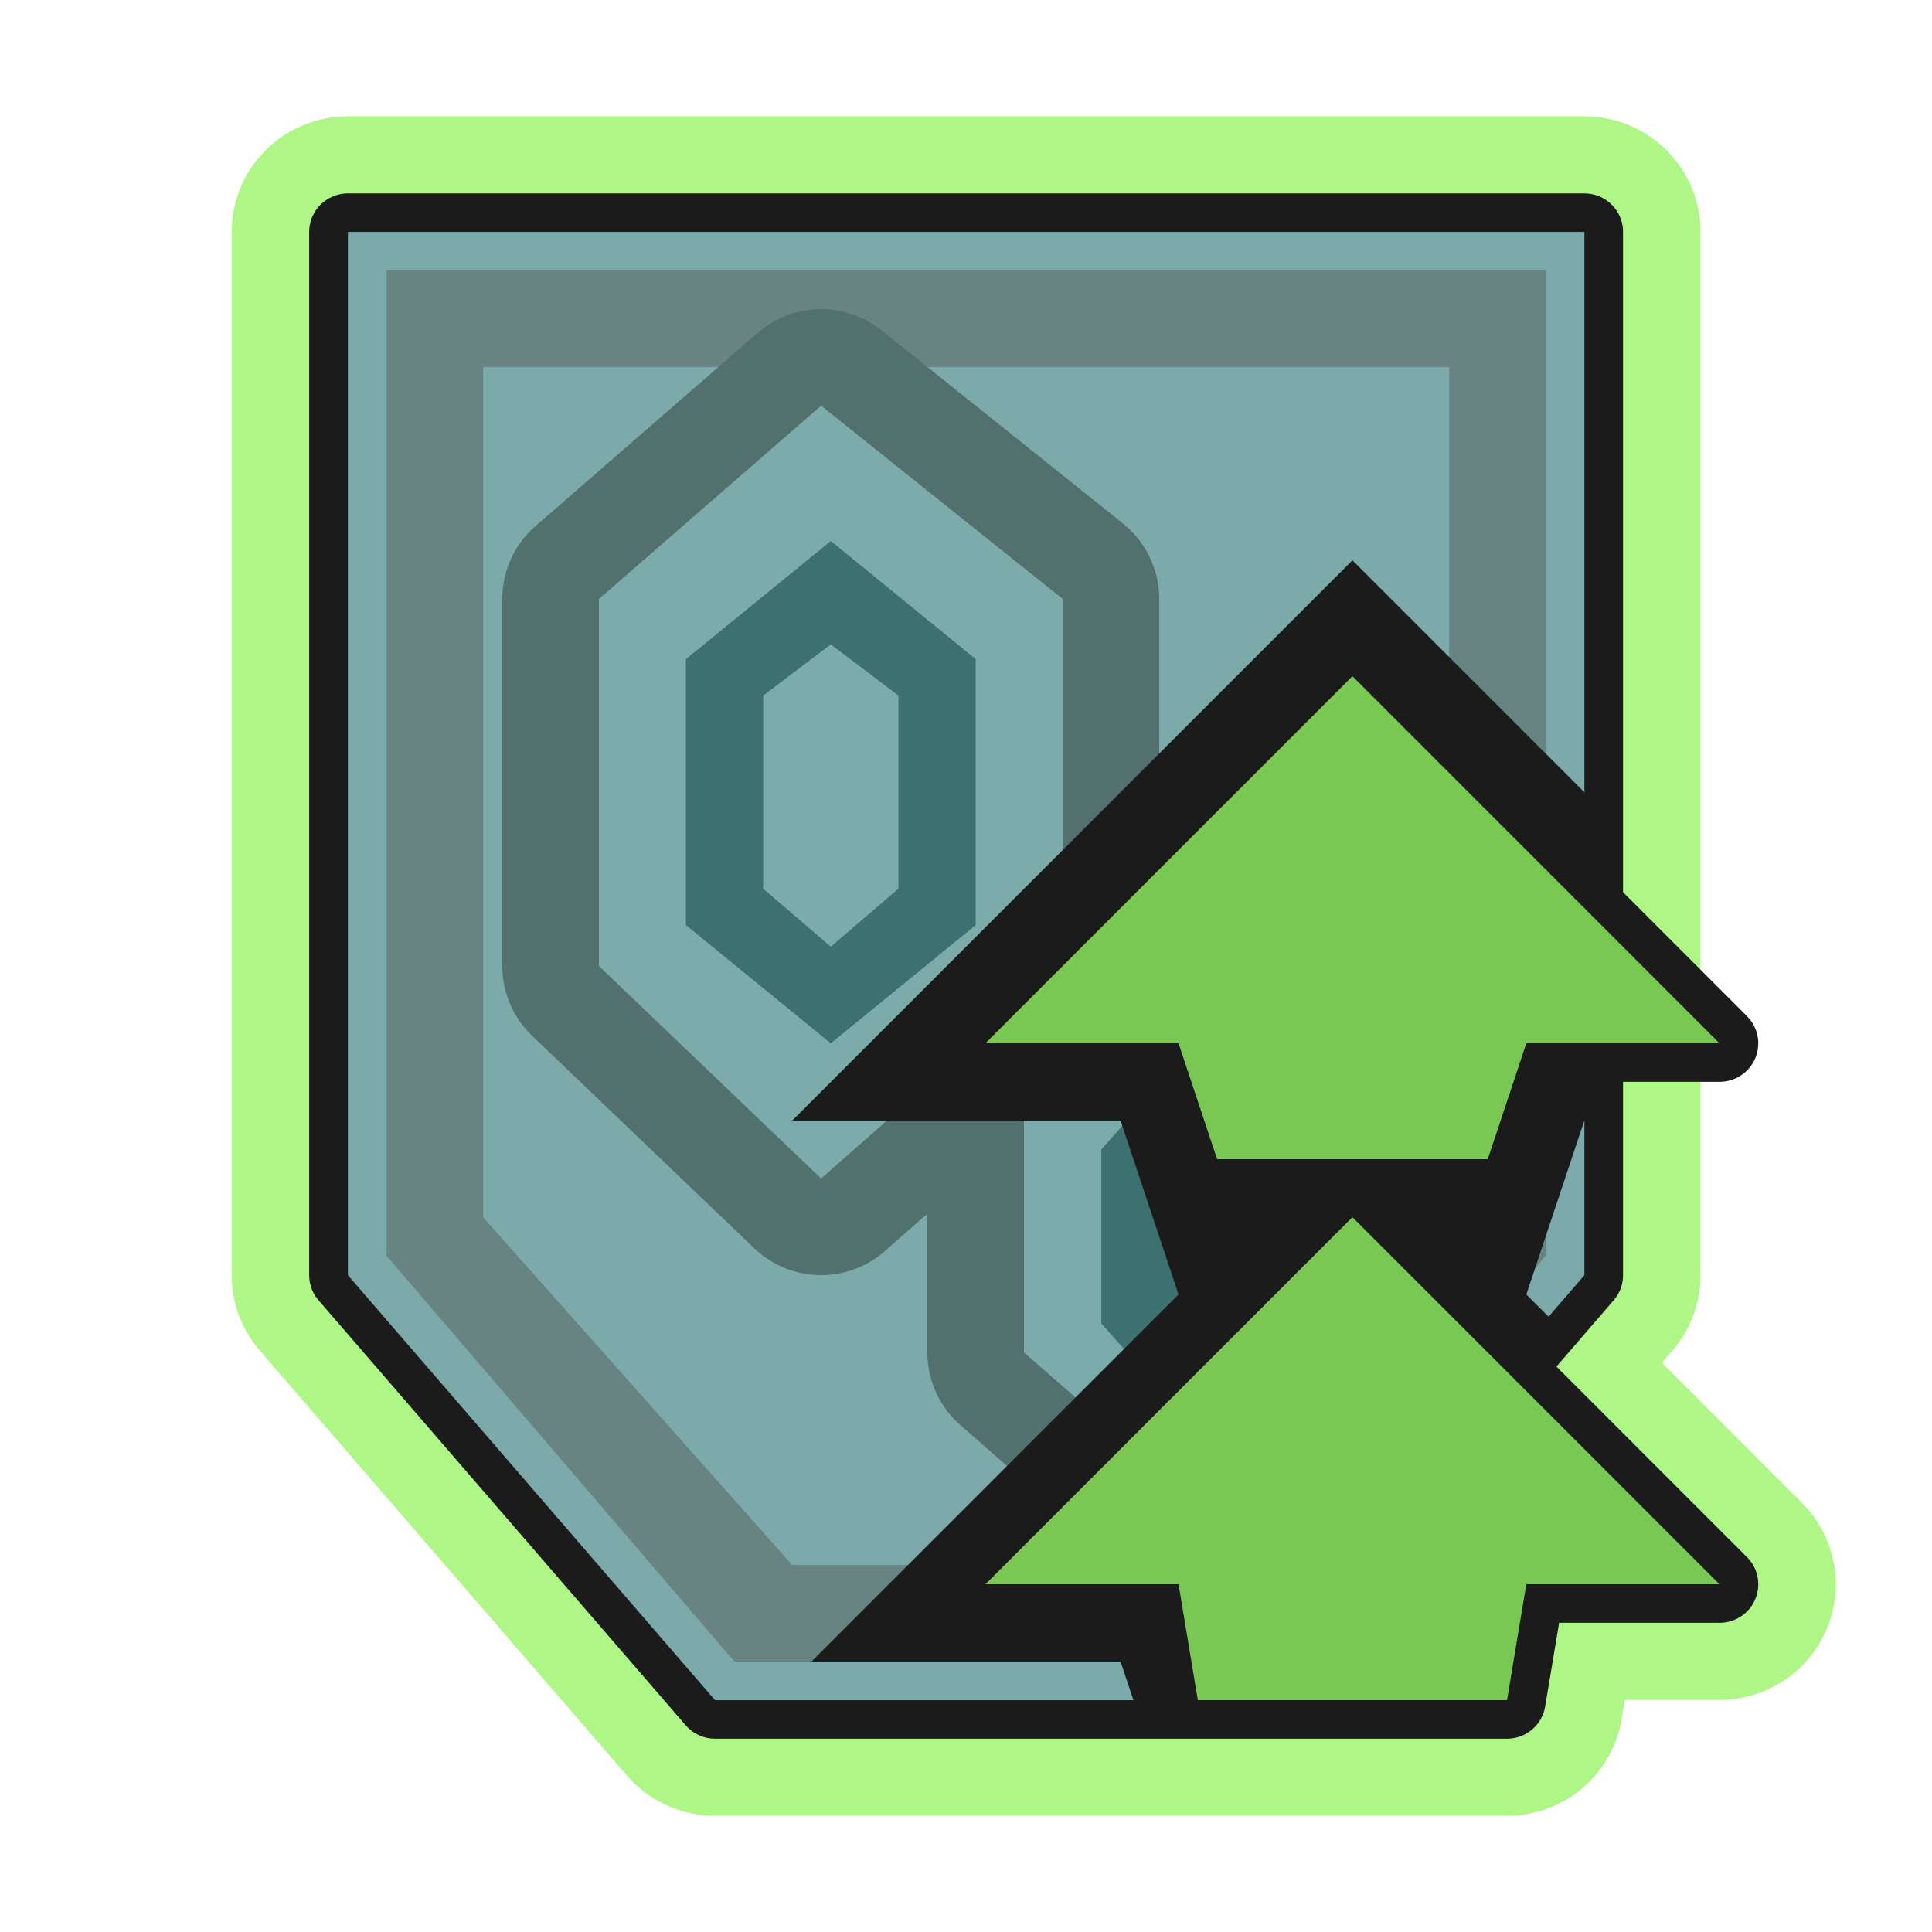
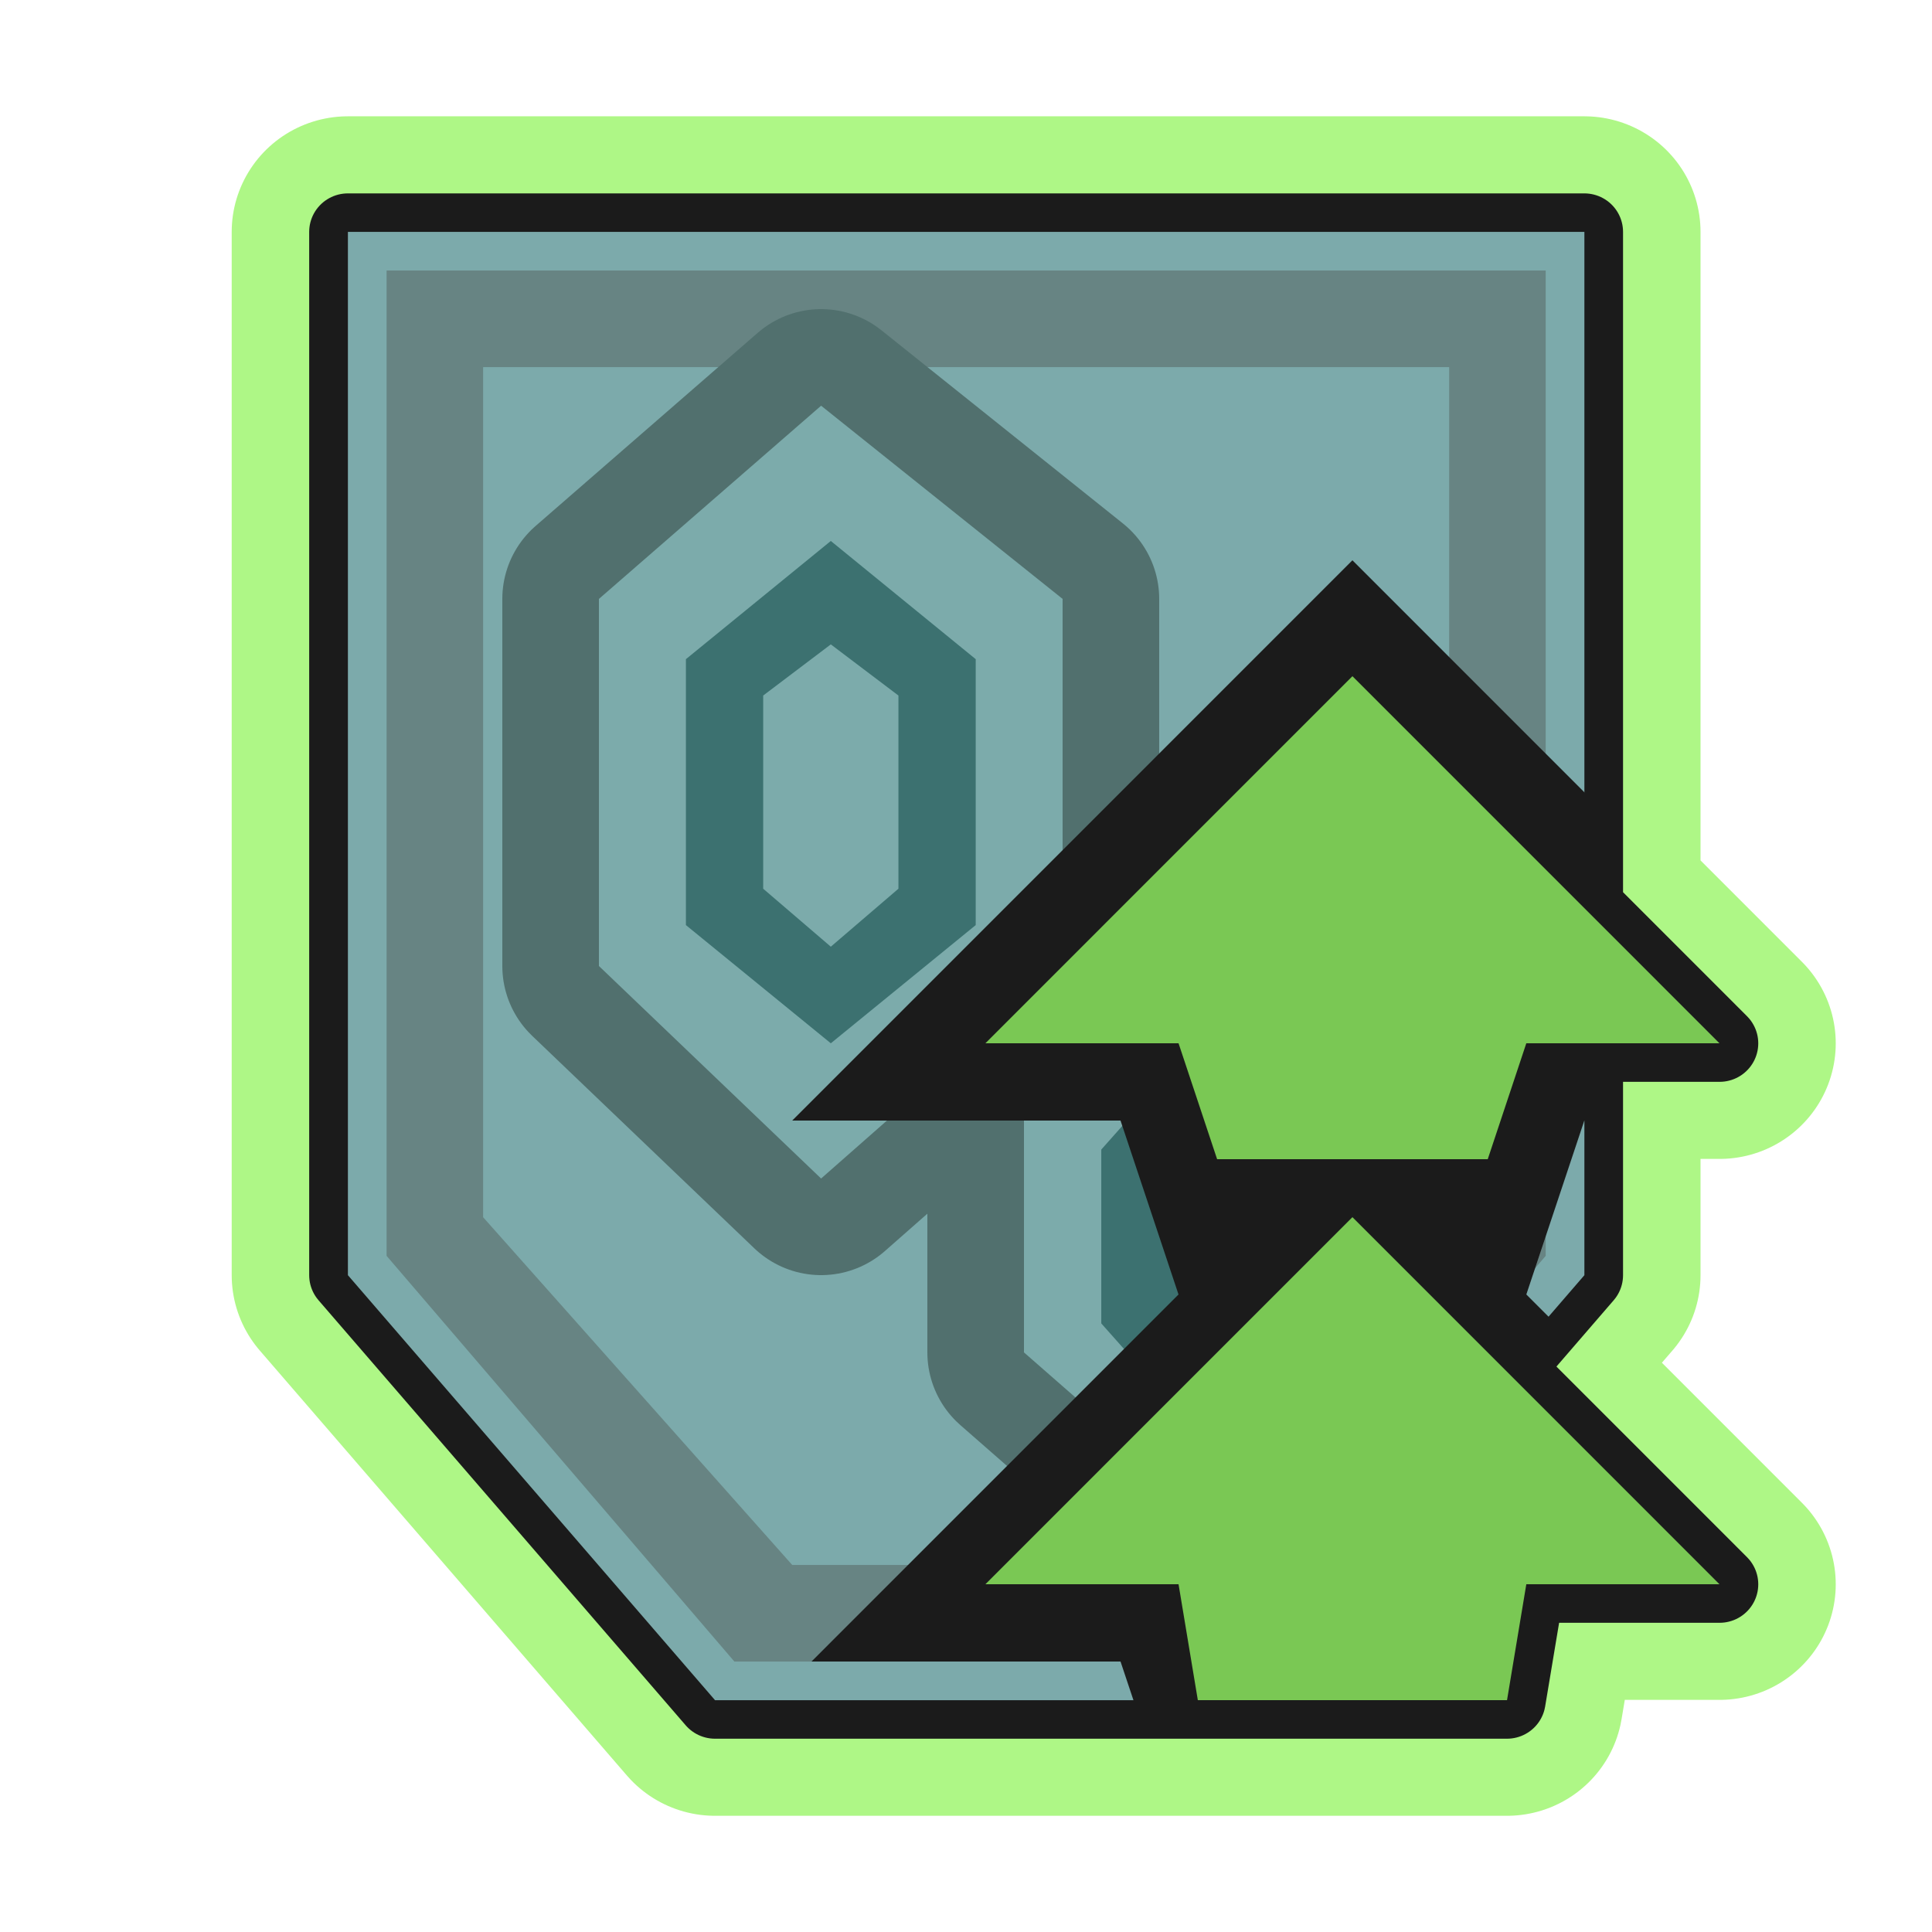
<svg xmlns="http://www.w3.org/2000/svg" width="100%" height="100%" viewBox="0 0 100 100" version="1.1" xml:space="preserve" style="fill-rule:evenodd;clip-rule:evenodd;stroke-linecap:square;stroke-linejoin:round;stroke-miterlimit:1.5;">
  <g transform="matrix(1,0,0,1,-3500,-900)">
    <g id="Ice_Resistance_Up_L" transform="matrix(1,0,0,1,-400,-200)">
      <g id="glow" transform="matrix(1.03226,0,0,1.02703,491.935,379.73)">
-         <path d="M3377.12,787L3337.41,787L3319,765.579L3319,713L3381,713L3381,765.579L3376.96,770.281L3387.78,781.158L3378.09,781.158L3377.12,787Z" style="fill:none;stroke:rgb(174,247,134);stroke-width:11.65px;" />
-         <path d="M3377.12,787L3337.41,787L3319,765.579L3319,713L3381,713L3381,765.579L3376.96,770.281L3387.78,781.158L3378.09,781.158L3377.12,787Z" style="fill:rgb(174,247,134);" />
+         <path d="M3381,753.895L3381,765.579L3376.96,770.281L3387.78,781.158L3378.09,781.158L3377.12,787L3337.41,787L3319,765.579L3319,713L3381,713L3381,747.079L3387.78,753.895L3381,753.895Z" style="fill:none;stroke:rgb(174,247,134);stroke-width:11.65px;" />
+         <path d="M3381,753.895L3381,765.579L3376.96,770.281L3387.78,781.158L3378.09,781.158L3377.12,787L3337.41,787L3319,765.579L3319,713L3381,713L3381,747.079L3387.78,753.895L3381,753.895Z" style="fill:rgb(174,247,134);" />
      </g>
      <g id="shadow" transform="matrix(1.03226,0,0,1.02703,491.935,379.73)">
        <path d="M3377.12,787L3337.41,787L3319,765.579L3319,713L3381,713L3381,747.079L3387.78,753.895L3381,753.895L3381,765.579L3376.96,770.281L3387.78,781.158L3378.09,781.158L3377.12,787Z" style="fill:none;stroke:rgb(27,27,27);stroke-width:3.88px;" />
        <path d="M3377.12,787L3337.41,787L3319,765.579L3319,713L3381,713L3381,747.079L3387.78,753.895L3381,753.895L3381,765.579L3376.96,770.281L3387.78,781.158L3378.09,781.158L3377.12,787Z" style="fill:rgb(27,27,27);" />
      </g>
      <g transform="matrix(1.03226,0,0,1.02703,-127.419,-31.0811)">
        <g id="color_03" transform="matrix(1,0,0,1,600,400)">
          <path d="M3319,765.579L3319,713L3381,713L3381,765.579L3362.59,787L3337.41,787L3319,765.579Z" style="fill:rgb(124,170,171);" />
        </g>
        <g id="color_02" transform="matrix(1,0,0,1,600,396)">
          <path d="M3320.94,768.605L3320.94,718.947L3379.06,718.947L3379.06,768.605L3361.62,789.053L3338.38,789.053L3320.94,768.605Z" style="fill:rgb(103,132,131);" />
        </g>
        <g id="color_01" transform="matrix(1,0,0,1,600,396)">
          <path d="M3325.78,766.658L3325.78,723.816L3374.22,723.816L3374.22,766.658L3358.72,784.184L3341.28,784.184L3325.78,766.658Z" style="fill:rgb(124,170,171);" />
        </g>
      </g>
      <g id="Iceblight">
        <g id="color_031" transform="matrix(1,0,0,1,1602,402)">
          <path d="M2340.5,719L2353,729L2353,748L2340.5,759L2329,748L2329,729L2340.5,719ZM2359,749L2367,756L2367,768L2359,775L2351,768L2351,756L2359,749Z" style="fill:rgb(81,112,110);stroke:rgb(81,112,110);stroke-width:10px;stroke-linecap:round;stroke-miterlimit:2;" />
        </g>
        <g id="color_021" transform="matrix(1,0,0,1,1602,402)">
          <path d="M2340.5,719L2353,729L2353,748L2340.5,759L2329,748L2329,729L2340.5,719ZM2359,749L2367,756L2367,768L2359,775L2351,768L2351,756L2359,749Z" style="fill:rgb(124,171,171);" />
        </g>
        <g id="color_011" transform="matrix(0.833333,0,0,0.764706,1992.17,569.765)">
          <path d="M2341,730L2350,738L2350,756L2341,764L2332,756L2332,738L2341,730ZM2341,737L2336.8,740.462L2336.8,753.538L2341,757.462L2345.2,753.538L2345.2,740.462L2341,737ZM2362.6,765.308L2367.4,771.192L2367.4,782.962L2362.6,788.846L2357.8,782.962L2357.8,771.192L2362.6,765.308Z" style="fill:rgb(60,113,112);" />
        </g>
      </g>
      <g transform="matrix(0.818182,0,0,0.837209,738.182,220.977)">
        <clipPath id="_clip1">
          <path d="M3885.22,1129.97L3885.22,1063.08L3965.89,1063.08L3965.89,1129.97L3942.67,1156.25L3908.44,1156.25L3885.22,1129.97Z" />
        </clipPath>
        <g clip-path="url(#_clip1)">
          <g id="color_012" transform="matrix(1,0,0,1,700,401)">
            <path d="M3235.33,751.667L3237.78,758.833L3262.22,758.833L3264.67,751.667L3284.22,751.667L3250,718.222L3215.78,751.667L3235.33,751.667Z" style="fill:rgb(27,27,27);" />
          </g>
          <g id="color_013" transform="matrix(1,0,0,1,700,367.556)">
            <path d="M3235.33,751.667L3240.22,766L3259.78,766L3264.67,751.667L3285.44,751.667L3250,717.028L3214.56,751.667L3235.33,751.667Z" style="fill:rgb(27,27,27);" />
          </g>
        </g>
      </g>
      <g id="color_014" transform="matrix(0.818182,0,0,0.837209,1310.91,556.698)">
        <path d="M3239,746.889L3240.22,754.056L3259.78,754.056L3261,746.889L3273.22,746.889L3250,724.194L3226.78,746.889L3239,746.889Z" style="fill:rgb(122,200,84);" />
      </g>
      <g id="color_015" transform="matrix(0.818182,0,0,0.837209,1310.91,528.698)">
        <path d="M3239,746.889L3241.44,754.056L3258.56,754.056L3261,746.889L3273.22,746.889L3250,724.194L3226.78,746.889L3239,746.889Z" style="fill:rgb(122,200,84);" />
      </g>
    </g>
  </g>
</svg>
